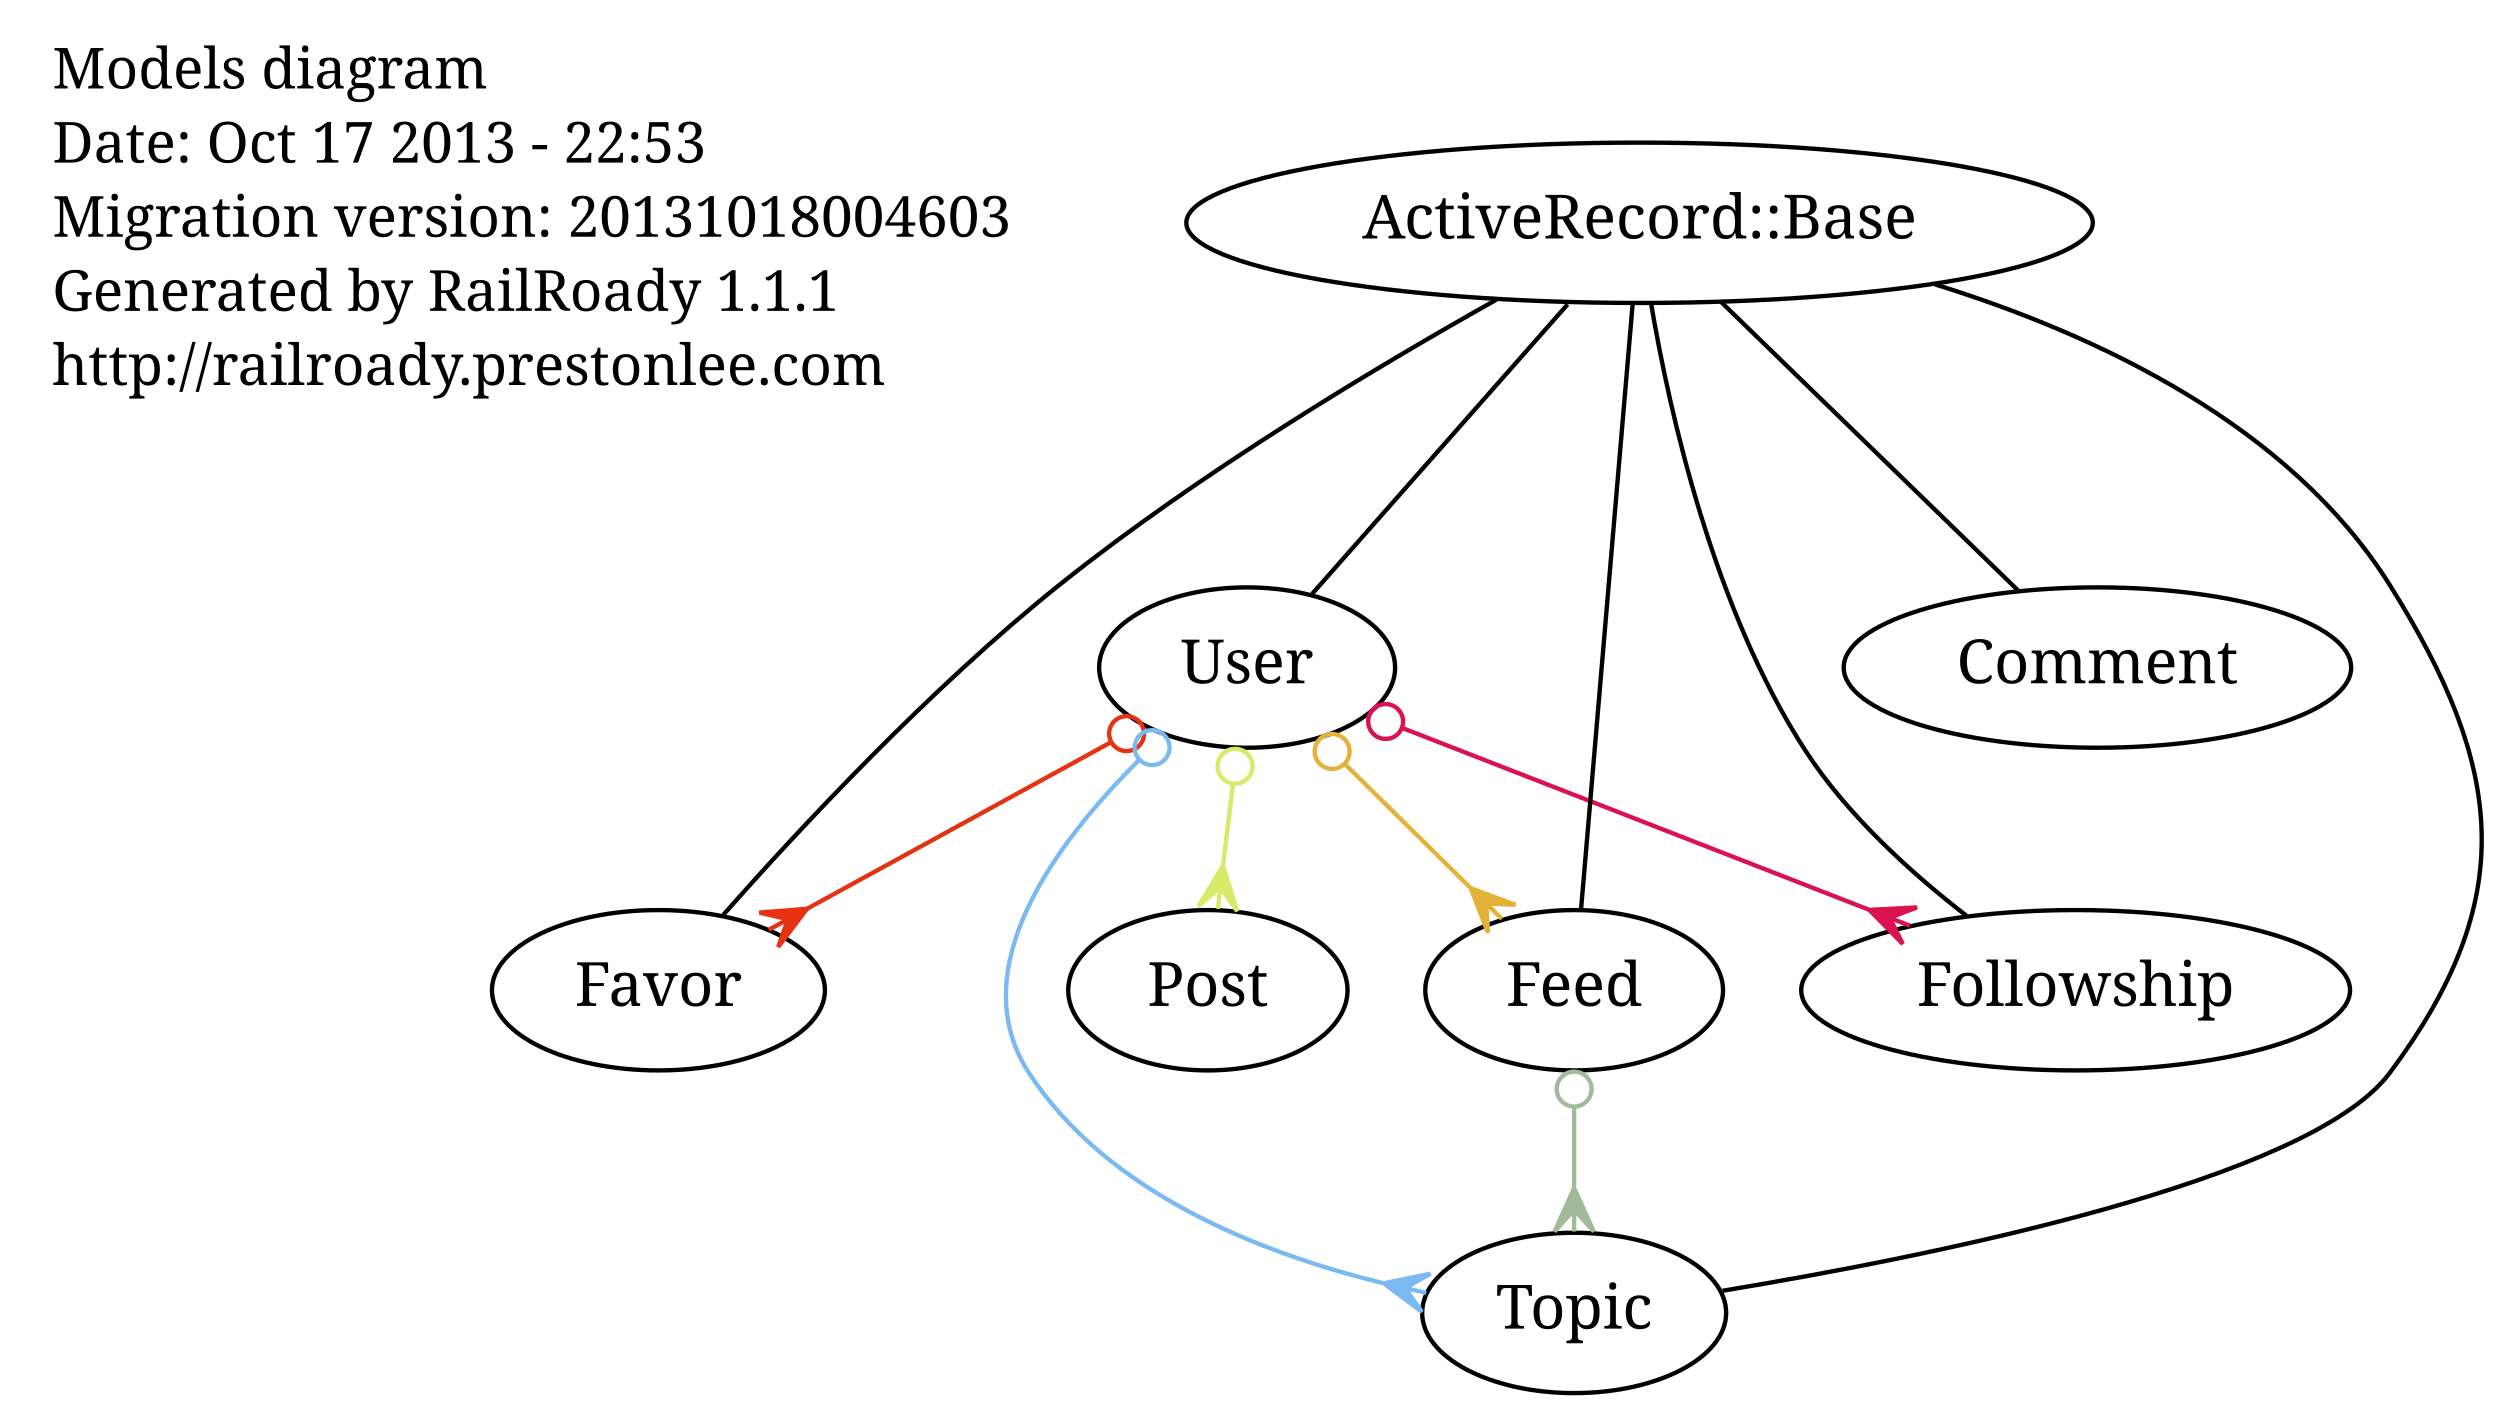
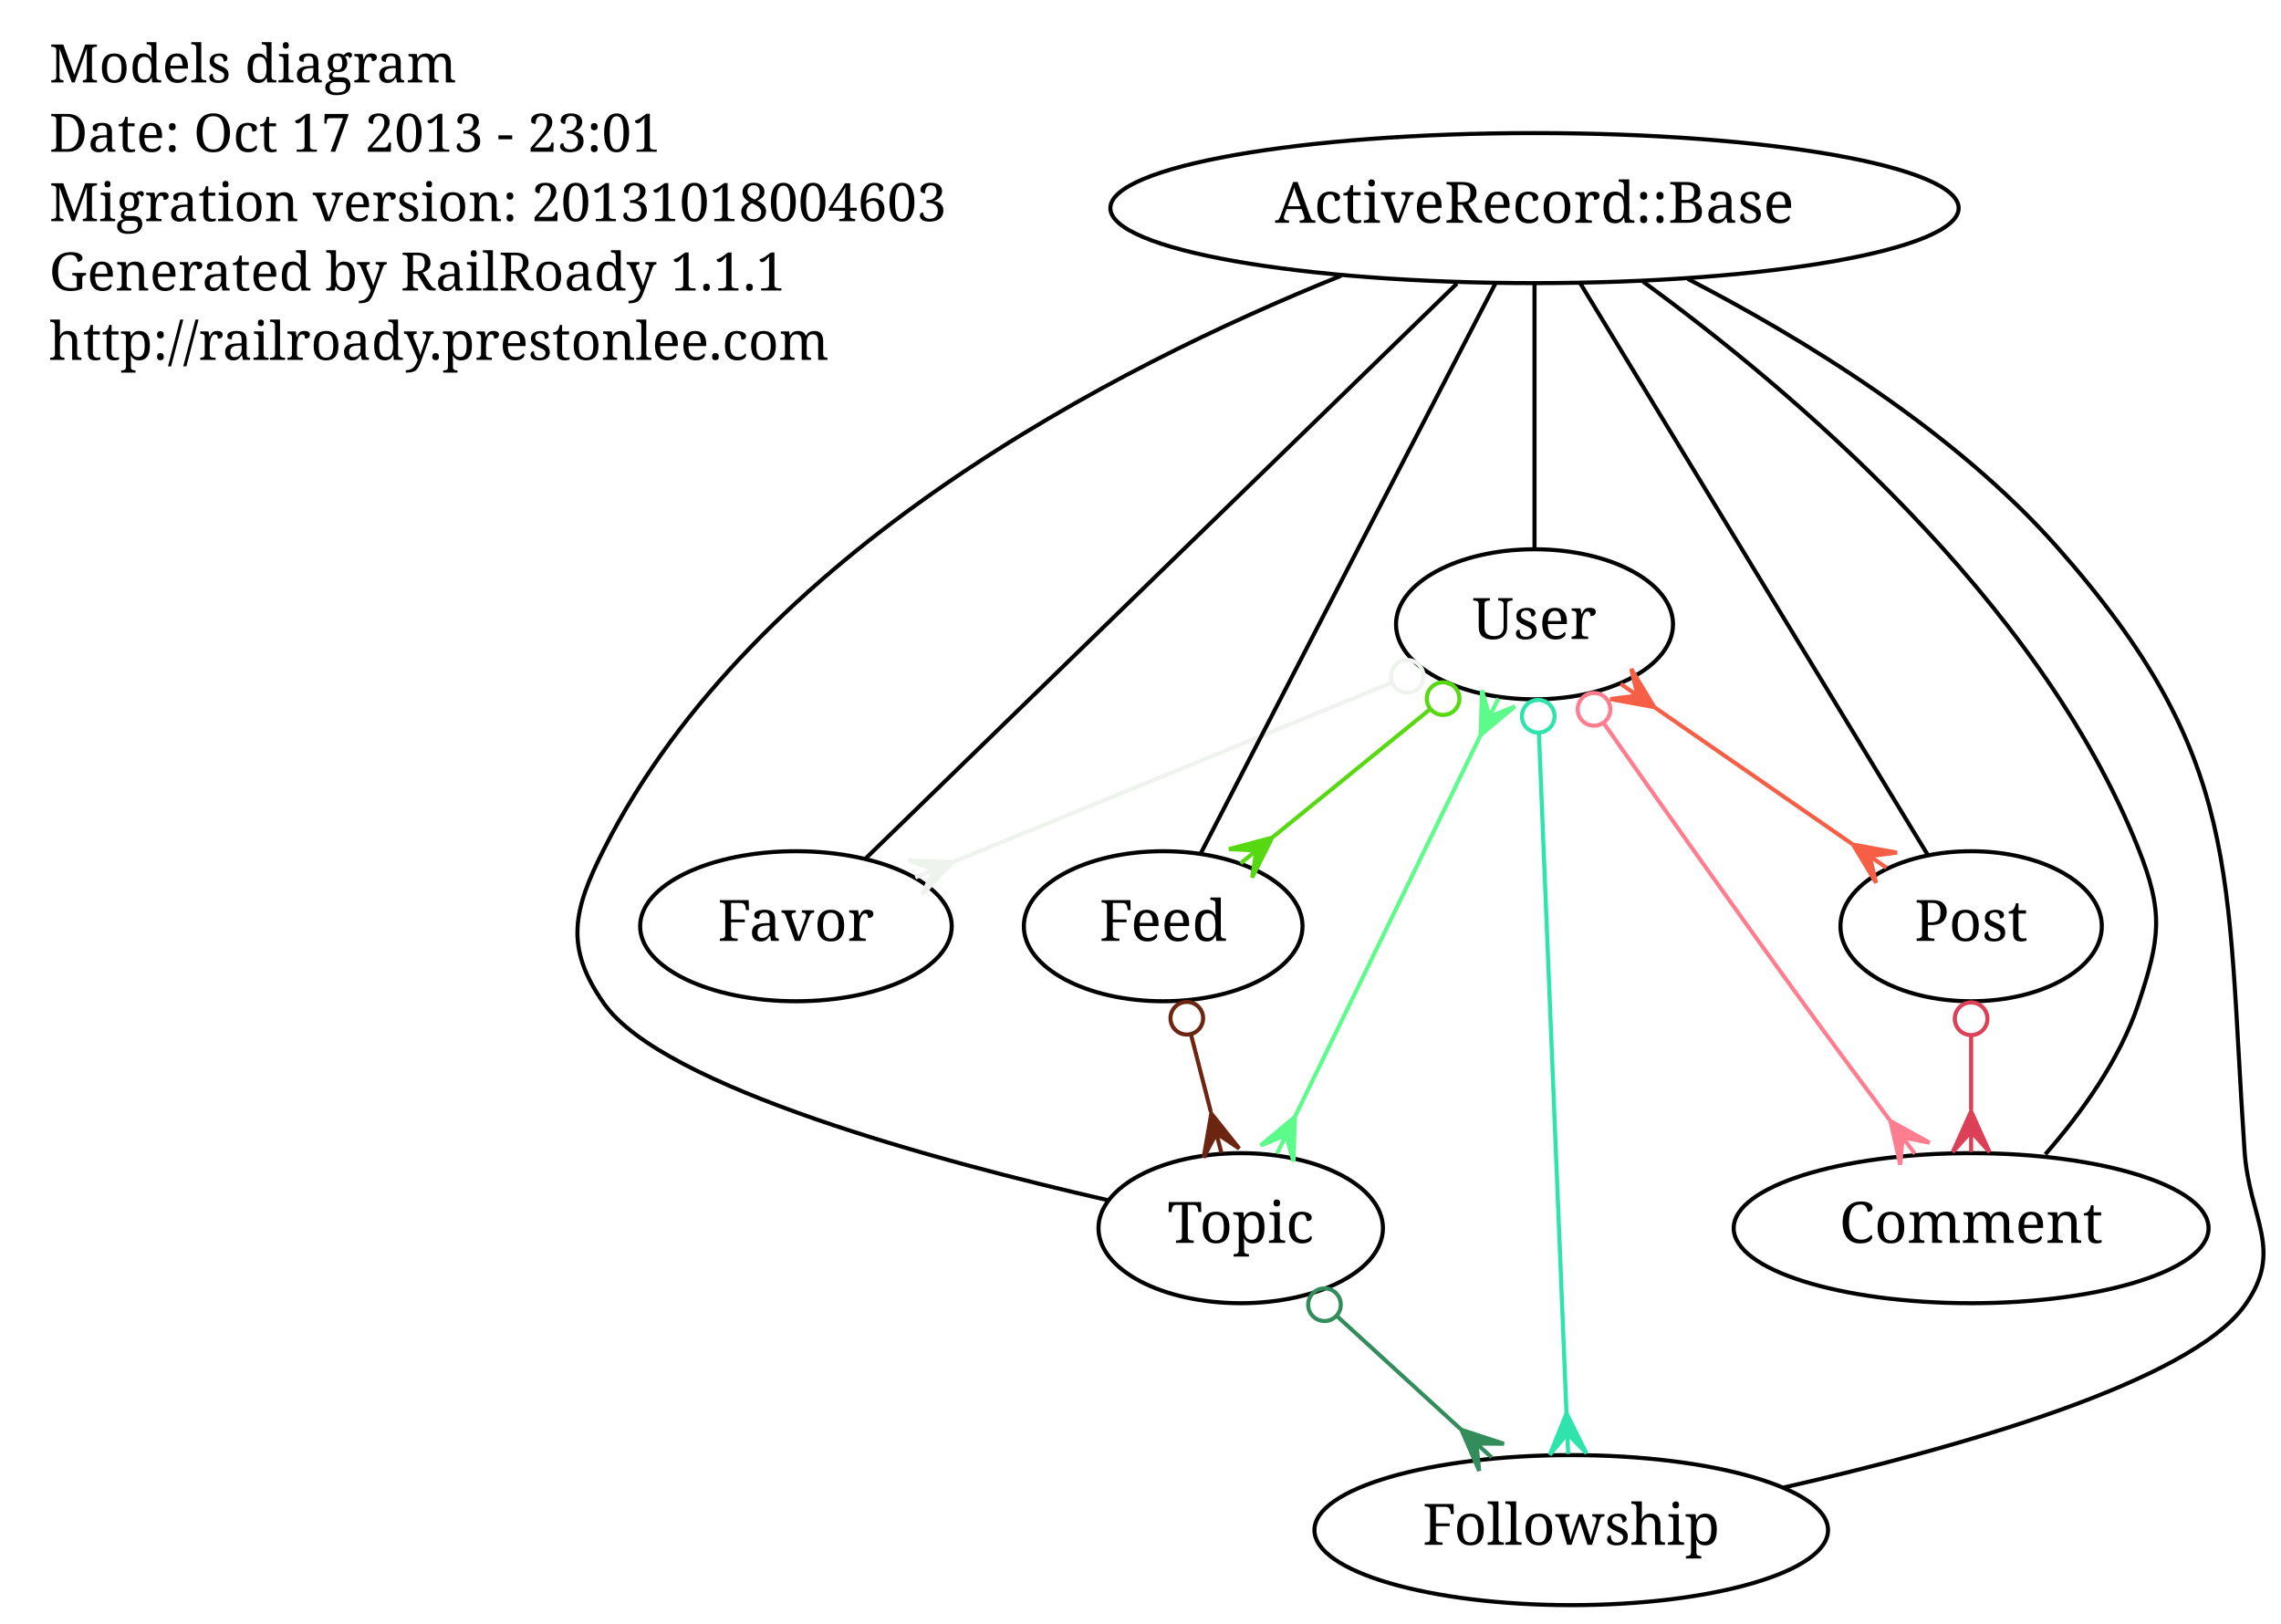
- <svg xmlns="http://www.w3.org/2000/svg" width="573pt" height="324pt" viewBox="0.00 0.00 573.32 324.00">
-   <g id="graph1" class="graph" transform="scale(1 1) rotate(0) translate(4 320)">
-     <polygon fill="white" stroke="white" points="-4,5 -4,-320 570.318,-320 570.318,5 -4,5" />
+ <svg xmlns="http://www.w3.org/2000/svg" width="559pt" height="398pt" viewBox="0.00 0.00 558.88 398.00">
+   <g id="graph1" class="graph" transform="scale(1 1) rotate(0) translate(4 394)">
+     <polygon fill="white" stroke="white" points="-4,5 -4,-394 555.877,-394 555.877,5 -4,5" />
    <g id="node1" class="node">
-       <text text-anchor="start" x="8" y="-299.8" font-family="Times Roman,serif" font-size="13.00">Models diagram</text>
-       <text text-anchor="start" x="8" y="-282.8" font-family="Times Roman,serif" font-size="13.00">Date: Oct 17 2013 - 22:53</text>
-       <text text-anchor="start" x="8" y="-265.8" font-family="Times Roman,serif" font-size="13.00">Migration version: 20131018004603</text>
-       <text text-anchor="start" x="8" y="-248.8" font-family="Times Roman,serif" font-size="13.00">Generated by RailRoady 1.1.1</text>
-       <text text-anchor="start" x="8" y="-231.8" font-family="Times Roman,serif" font-size="13.00">http://railroady.prestonlee.com</text>
+       <text text-anchor="start" x="8" y="-373.8" font-family="Times Roman,serif" font-size="13.00">Models diagram</text>
+       <text text-anchor="start" x="8" y="-356.8" font-family="Times Roman,serif" font-size="13.00">Date: Oct 17 2013 - 23:01</text>
+       <text text-anchor="start" x="8" y="-339.8" font-family="Times Roman,serif" font-size="13.00">Migration version: 20131018004603</text>
+       <text text-anchor="start" x="8" y="-322.8" font-family="Times Roman,serif" font-size="13.00">Generated by RailRoady 1.1.1</text>
+       <text text-anchor="start" x="8" y="-305.8" font-family="Times Roman,serif" font-size="13.00">http://railroady.prestonlee.com</text>
    </g>
    <g id="node2" class="node">
-       <ellipse fill="none" stroke="black" cx="282" cy="-167" rx="33.941" ry="18.385" />
-       <text text-anchor="middle" x="282" y="-163.4" font-family="Times Roman,serif" font-size="14.00">User</text>
+       <ellipse fill="none" stroke="black" cx="372" cy="-241" rx="33.941" ry="18.385" />
+       <text text-anchor="middle" x="372" y="-237.4" font-family="Times Roman,serif" font-size="14.00">User</text>
    </g>
    <g id="node3" class="node">
-       <ellipse fill="none" stroke="black" cx="147" cy="-93" rx="38.184" ry="18.385" />
-       <text text-anchor="middle" x="147" y="-89.4" font-family="Times Roman,serif" font-size="14.00">Favor</text>
+       <ellipse fill="none" stroke="black" cx="191" cy="-167" rx="38.184" ry="18.385" />
+       <text text-anchor="middle" x="191" y="-163.4" font-family="Times Roman,serif" font-size="14.00">Favor</text>
    </g>
    <g id="edge6" class="edge">
-       <path fill="none" stroke="#e43212" d="M250.765,-149.878C229.912,-138.448 202.491,-123.417 181.075,-111.678" />
-       <ellipse fill="none" stroke="#e43212" cx="254.357" cy="-151.848" rx="4" ry="4" />
-       <polygon fill="#e43212" stroke="#e43212" points="181.07,-111.675 174.464,-102.923 176.685,-109.272 172.301,-106.869 172.301,-106.869 172.301,-106.869 176.685,-109.272 170.138,-110.815 181.07,-111.675 181.07,-111.675" />
+       <path fill="none" stroke="#eef3ed" d="M336.685,-226.562C305.914,-213.981 261.374,-195.772 229.655,-182.804" />
+       <ellipse fill="none" stroke="#eef3ed" cx="340.807" cy="-228.247" rx="4" ry="4" />
+       <polygon fill="#eef3ed" stroke="#eef3ed" points="229.508,-182.744 221.955,-174.794 224.88,-180.852 220.252,-178.959 220.252,-178.959 220.252,-178.959 224.88,-180.852 218.549,-183.125 229.508,-182.744 229.508,-182.744" />
    </g>
    <g id="node4" class="node">
-       <ellipse fill="none" stroke="black" cx="357" cy="-93" rx="34.146" ry="18.385" />
-       <text text-anchor="middle" x="357" y="-89.4" font-family="Times Roman,serif" font-size="14.00">Feed</text>
+       <ellipse fill="none" stroke="black" cx="281" cy="-167" rx="34.146" ry="18.385" />
+       <text text-anchor="middle" x="281" y="-163.4" font-family="Times Roman,serif" font-size="14.00">Feed</text>
    </g>
    <g id="edge10" class="edge">
-       <path fill="none" stroke="#e5b239" d="M304.447,-144.853C313.469,-135.951 323.885,-125.674 333.053,-116.628" />
-       <ellipse fill="none" stroke="#e5b239" cx="301.492" cy="-147.768" rx="4" ry="4" />
-       <polygon fill="#e5b239" stroke="#e5b239" points="333.283,-116.401 343.562,-112.58 336.842,-112.889 340.402,-109.377 340.402,-109.377 340.402,-109.377 336.842,-112.889 337.241,-106.174 333.283,-116.401 333.283,-116.401" />
+       <path fill="none" stroke="#56d910" d="M346.208,-220.026C334.25,-210.302 320.04,-198.747 307.943,-188.91" />
+       <ellipse fill="none" stroke="#56d910" cx="349.598" cy="-222.783" rx="4" ry="4" />
+       <polygon fill="#56d910" stroke="#56d910" points="307.717,-188.726 302.798,-178.926 303.838,-185.572 299.959,-182.417 299.959,-182.417 299.959,-182.417 303.838,-185.572 297.12,-185.908 307.717,-188.726 307.717,-188.726" />
    </g>
    <g id="node5" class="node">
-       <ellipse fill="none" stroke="black" cx="357" cy="-19" rx="34.857" ry="18.385" />
-       <text text-anchor="middle" x="357" y="-15.4" font-family="Times Roman,serif" font-size="14.00">Topic</text>
+       <ellipse fill="none" stroke="black" cx="300" cy="-93" rx="34.857" ry="18.385" />
+       <text text-anchor="middle" x="300" y="-89.4" font-family="Times Roman,serif" font-size="14.00">Topic</text>
    </g>
    <g id="edge2" class="edge">
-       <path fill="none" stroke="#7ab9f1" d="M257.189,-145.756C237.818,-126.518 216.567,-97.652 232,-74 249.828,-46.678 284.605,-32.837 312.96,-25.879" />
-       <ellipse fill="none" stroke="#7ab9f1" cx="260.205" cy="-148.638" rx="4" ry="4" />
-       <polygon fill="#7ab9f1" stroke="#7ab9f1" points="313.314,-25.8 324.056,-28.006 318.193,-24.707 323.072,-23.614 323.072,-23.614 323.072,-23.614 318.193,-24.707 322.089,-19.223 313.314,-25.8 313.314,-25.8" />
+       <path fill="none" stroke="#5dfb8a" d="M358.781,-213.828C345.867,-187.282 326.313,-147.088 313.353,-120.447" />
+       <polygon fill="#5dfb8a" stroke="#5dfb8a" points="358.797,-213.86 359.125,-224.821 360.984,-218.356 363.171,-222.852 363.171,-222.852 363.171,-222.852 360.984,-218.356 367.218,-220.884 358.797,-213.86 358.797,-213.86" />
+       <polygon fill="#5dfb8a" stroke="#5dfb8a" points="313.276,-120.289 312.947,-109.328 311.088,-115.792 308.901,-111.296 308.901,-111.296 308.901,-111.296 311.088,-115.792 304.854,-113.265 313.276,-120.289 313.276,-120.289" />
+     </g>
+     <g id="node6" class="node">
+       <ellipse fill="none" stroke="black" cx="479" cy="-93" rx="58.188" ry="18.385" />
+       <text text-anchor="middle" x="479" y="-89.4" font-family="Times Roman,serif" font-size="14.00">Comment</text>
+     </g>
+     <g id="edge12" class="edge">
+       <path fill="none" stroke="#fe7d8f" d="M388.893,-216.87C402.137,-198.032 421.093,-171.243 438,-148 444.796,-138.658 452.328,-128.499 459.063,-119.483" />
+       <ellipse fill="none" stroke="#fe7d8f" cx="386.585" cy="-220.156" rx="4" ry="4" />
+       <polygon fill="#fe7d8f" stroke="#fe7d8f" points="459.231,-119.258 468.828,-113.951 462.228,-115.256 465.226,-111.254 465.226,-111.254 465.226,-111.254 462.228,-115.256 461.624,-108.557 459.231,-119.258 459.231,-119.258" />
    </g>
    <g id="node7" class="node">
-       <ellipse fill="none" stroke="black" cx="472" cy="-93" rx="62.932" ry="18.385" />
-       <text text-anchor="middle" x="472" y="-89.4" font-family="Times Roman,serif" font-size="14.00">Followship</text>
+       <ellipse fill="none" stroke="black" cx="479" cy="-167" rx="32.026" ry="18.385" />
+       <text text-anchor="middle" x="479" y="-163.4" font-family="Times Roman,serif" font-size="14.00">Post</text>
+     </g>
+     <g id="edge8" class="edge">
+       <path fill="none" stroke="#f65f46" d="M401.568,-220.551C416.625,-210.138 434.867,-197.522 449.863,-187.151" />
+       <polygon fill="#f65f46" stroke="#f65f46" points="401.364,-220.692 390.58,-222.679 397.252,-223.536 393.14,-226.38 393.14,-226.38 393.14,-226.38 397.252,-223.536 395.699,-230.081 401.364,-220.692 401.364,-220.692" />
+       <polygon fill="#f65f46" stroke="#f65f46" points="450.044,-187.026 460.828,-185.039 454.156,-184.182 458.268,-181.338 458.268,-181.338 458.268,-181.338 454.156,-184.182 455.709,-177.637 450.044,-187.026 450.044,-187.026" />
+     </g>
+     <g id="node8" class="node">
+       <ellipse fill="none" stroke="black" cx="381" cy="-19" rx="62.932" ry="18.385" />
+       <text text-anchor="middle" x="381" y="-15.4" font-family="Times Roman,serif" font-size="14.00">Followship</text>
    </g>
    <g id="edge4" class="edge">
-       <path fill="none" stroke="#da1250" d="M317.686,-153.101C347.876,-141.343 391.387,-124.397 424.516,-111.494" />
-       <ellipse fill="none" stroke="#da1250" cx="313.762" cy="-154.629" rx="4" ry="4" />
-       <polygon fill="#da1250" stroke="#da1250" points="424.682,-111.429 435.633,-111.993 429.341,-109.615 434,-107.8 434,-107.8 434,-107.8 429.341,-109.615 432.367,-103.607 424.682,-111.429 424.682,-111.429" />
+       <path fill="none" stroke="#2fe3ac" d="M373.085,-214.237C374.789,-172.199 378.08,-91.036 379.833,-47.782" />
+       <ellipse fill="none" stroke="#2fe3ac" cx="372.914" cy="-218.458" rx="4" ry="4" />
+       <polygon fill="#2fe3ac" stroke="#2fe3ac" points="379.839,-47.641 384.74,-37.831 380.041,-42.645 380.244,-37.649 380.244,-37.649 380.244,-37.649 380.041,-42.645 375.748,-37.467 379.839,-47.641 379.839,-47.641" />
    </g>
-     <g id="node12" class="node">
-       <ellipse fill="none" stroke="black" cx="273" cy="-93" rx="32.026" ry="18.385" />
-       <text text-anchor="middle" x="273" y="-89.4" font-family="Times Roman,serif" font-size="14.00">Post</text>
+     <g id="edge18" class="edge">
+       <path fill="none" stroke="#6c2510" d="M287.795,-140.535C289.381,-134.357 291.078,-127.751 292.685,-121.489" />
+       <ellipse fill="none" stroke="#6c2510" cx="286.789" cy="-144.452" rx="4" ry="4" />
+       <polygon fill="#6c2510" stroke="#6c2510" points="292.786,-121.097 299.631,-112.53 294.029,-116.254 295.273,-111.411 295.273,-111.411 295.273,-111.411 294.029,-116.254 290.914,-110.292 292.786,-121.097 292.786,-121.097" />
    </g>
-     <g id="edge8" class="edge">
-       <path fill="none" stroke="#d8ea6a" d="M278.754,-140.309C278.032,-134.377 277.264,-128.061 276.532,-122.04" />
-       <ellipse fill="none" stroke="#d8ea6a" cx="279.246" cy="-144.356" rx="4" ry="4" />
-       <polygon fill="#d8ea6a" stroke="#d8ea6a" points="276.478,-121.594 279.737,-111.124 275.874,-116.631 275.27,-111.667 275.27,-111.667 275.27,-111.667 275.874,-116.631 270.803,-112.211 276.478,-121.594 276.478,-121.594" />
+     <g id="edge22" class="edge">
+       <path fill="none" stroke="#338d5b" d="M323.614,-71.426C333.103,-62.758 344.097,-52.714 353.908,-43.751" />
+       <ellipse fill="none" stroke="#338d5b" cx="320.529" cy="-74.245" rx="4" ry="4" />
+       <polygon fill="#338d5b" stroke="#338d5b" points="354.088,-43.586 364.506,-40.163 357.78,-40.214 361.471,-36.841 361.471,-36.841 361.471,-36.841 357.78,-40.214 358.436,-33.519 354.088,-43.586 354.088,-43.586" />
+     </g>
+     <g id="edge28" class="edge">
+       <path fill="none" stroke="#dc4056" d="M479,-140.309C479,-134.377 479,-128.061 479,-122.04" />
+       <ellipse fill="none" stroke="#dc4056" cx="479" cy="-144.327" rx="4" ry="4" />
+       <polygon fill="#dc4056" stroke="#dc4056" points="479,-121.667 483.5,-111.667 479,-116.667 479,-111.667 479,-111.667 479,-111.667 479,-116.667 474.5,-111.667 479,-121.667 479,-121.667" />
+     </g>
+     <g id="node15" class="node">
+       <ellipse fill="none" stroke="black" cx="372" cy="-343" rx="103.945" ry="18.385" />
+       <text text-anchor="middle" x="372" y="-339.4" font-family="Times Roman,serif" font-size="14.00">ActiveRecord::Base</text>
+     </g>
+     <g id="edge14" class="edge">
+       <path fill="none" stroke="black" d="M372,-324.292C372,-305.888 372,-277.953 372,-259.59" />
    </g>
    <g id="edge16" class="edge">
-       <path fill="none" stroke="#a1bb99" d="M357,-66.309C357,-60.377 357,-54.061 357,-48.04" />
-       <ellipse fill="none" stroke="#a1bb99" cx="357" cy="-70.327" rx="4" ry="4" />
-       <polygon fill="#a1bb99" stroke="#a1bb99" points="357,-47.667 361.5,-37.667 357,-42.667 357,-37.667 357,-37.667 357,-37.667 357,-42.667 352.5,-37.667 357,-47.667 357,-47.667" />
-     </g>
-     <g id="node6" class="node">
-       <ellipse fill="none" stroke="black" cx="477" cy="-167" rx="58.188" ry="18.385" />
-       <text text-anchor="middle" x="477" y="-163.4" font-family="Times Roman,serif" font-size="14.00">Comment</text>
-     </g>
-     <g id="node14" class="node">
-       <ellipse fill="none" stroke="black" cx="372" cy="-269" rx="103.945" ry="18.385" />
-       <text text-anchor="middle" x="372" y="-265.4" font-family="Times Roman,serif" font-size="14.00">ActiveRecord::Base</text>
-     </g>
-     <g id="edge12" class="edge">
-       <path fill="none" stroke="black" d="M355.493,-250.292C338.746,-231.312 313.057,-202.198 296.909,-183.897" />
-     </g>
-     <g id="edge14" class="edge">
-       <path fill="none" stroke="black" d="M339.156,-251.361C311.339,-235.767 270.996,-211.577 239,-186 209.374,-162.318 179.25,-129.957 161.885,-110.319" />
-     </g>
-     <g id="edge18" class="edge">
-       <path fill="none" stroke="black" d="M370.423,-250.498C367.542,-216.695 361.46,-145.333 358.578,-111.519" />
+       <path fill="none" stroke="black" d="M352.972,-324.498C317.574,-290.078 242.124,-216.712 208.177,-183.703" />
    </g>
    <g id="edge20" class="edge">
-       <path fill="none" stroke="black" d="M439.765,-254.868C477.424,-243.178 521.171,-222.365 544,-186 570.467,-143.841 573.822,-113.856 544,-74 525.652,-49.479 439.769,-32.138 391.022,-24.082" />
-     </g>
-     <g id="edge22" class="edge">
-       <path fill="none" stroke="black" d="M390.772,-250.764C410.002,-232.084 439.701,-203.233 458.742,-184.736" />
+       <path fill="none" stroke="black" d="M362.428,-324.543C353.708,-307.726 340.48,-282.2 329,-260 315.48,-233.854 299.85,-203.557 290.194,-184.833" />
    </g>
    <g id="edge24" class="edge">
-       <path fill="none" stroke="black" d="M374.642,-250.465C378.873,-225.521 388.934,-180.527 410,-148 419.621,-133.145 434.309,-119.868 446.975,-110.082" />
+       <path fill="none" stroke="black" d="M324.604,-326.422C269.367,-304.194 180.946,-258.871 144,-186 136.363,-170.937 134.243,-161.785 144,-148 158.516,-127.49 226.085,-109.319 267.39,-99.874" />
+     </g>
+     <g id="edge26" class="edge">
+       <path fill="none" stroke="black" d="M398.594,-324.979C434.149,-299.085 495.534,-247.622 520,-186 526.232,-170.303 525.317,-164.03 520,-148 515.425,-134.209 505.899,-121.071 497.18,-111.097" />
+     </g>
+     <g id="edge30" class="edge">
+       <path fill="none" stroke="black" d="M383.249,-324.498C404.013,-290.342 448.093,-217.838 468.378,-184.472" />
+     </g>
+     <g id="edge32" class="edge">
+       <path fill="none" stroke="black" d="M409.554,-325.645C437.392,-311.259 474.733,-288.568 500,-260 545.634,-208.403 541.377,-180.726 546,-112 547.133,-95.149 555.875,-87.701 546,-74 532.494,-55.261 476.195,-39.275 433.078,-29.445" />
    </g>
  </g>
</svg>
